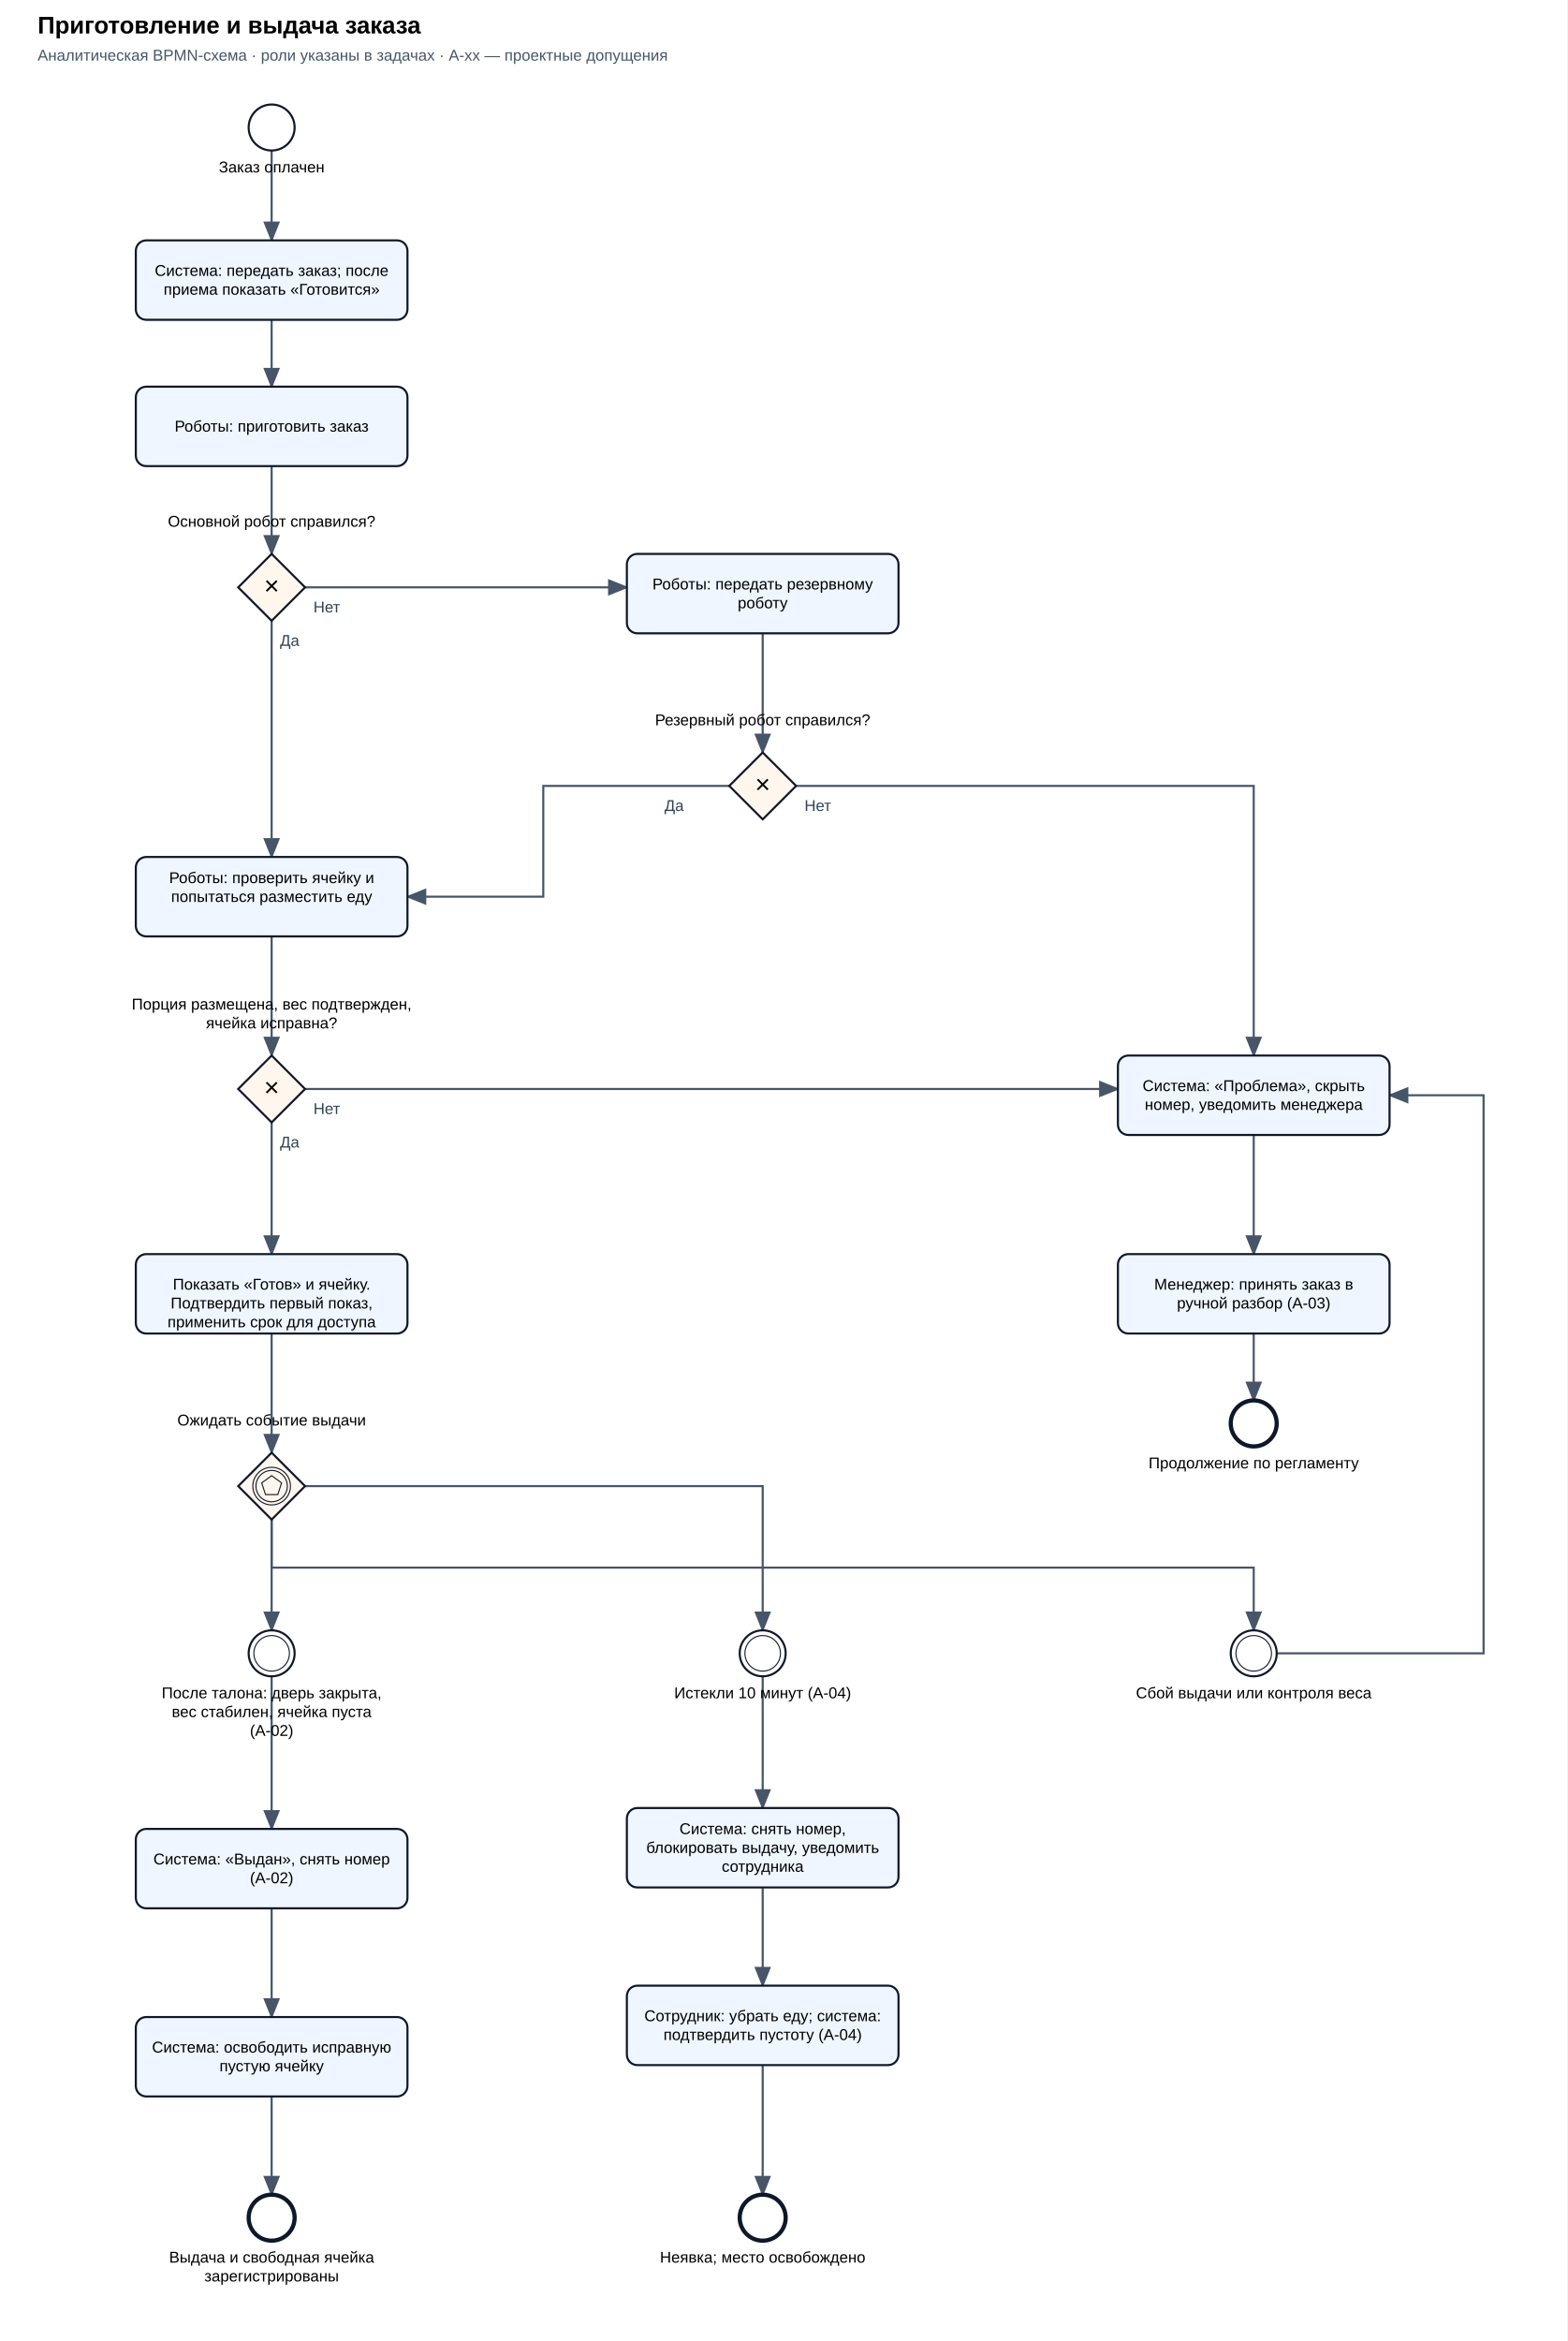
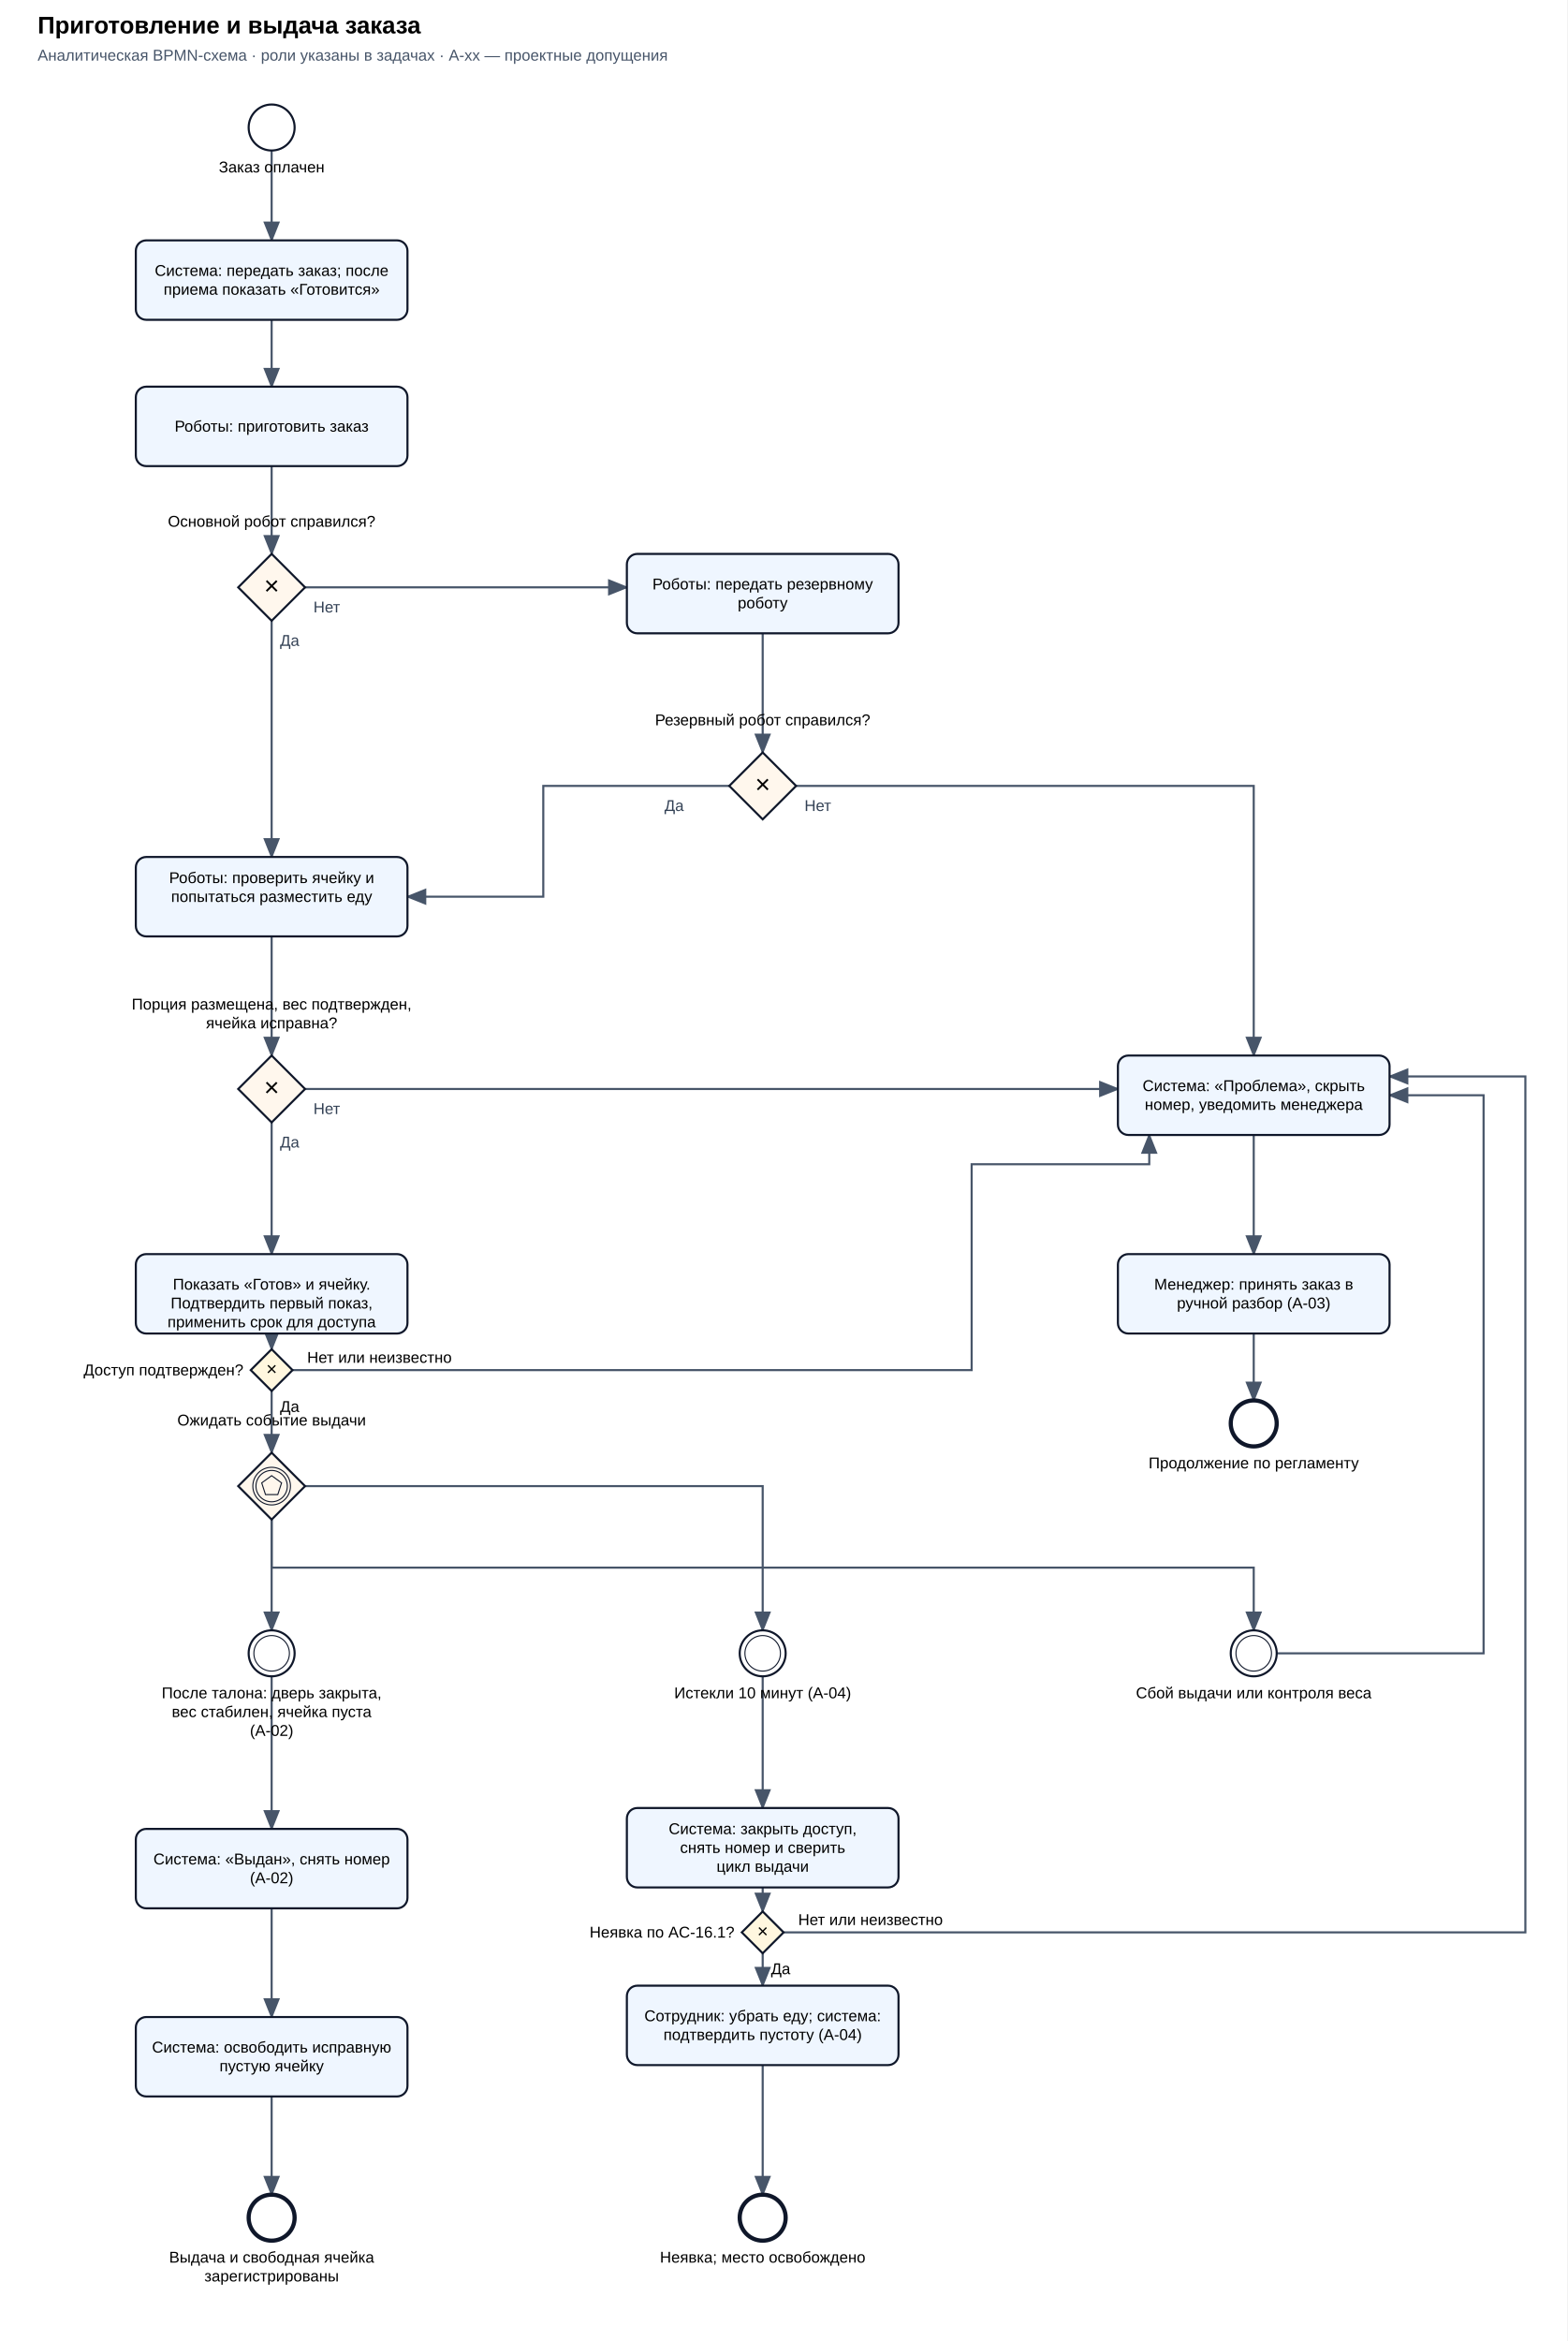
<svg xmlns="http://www.w3.org/2000/svg" width="1500" height="2240" viewBox="0 0 1500 2240">
  <defs>
    <marker id="arr" markerWidth="10" markerHeight="8" refX="9" refY="4" orient="auto">
      <path d="M0 0 L10 4 L0 8 Z" fill="#475569" />
    </marker>
  </defs>
  <rect width="100%" height="100%" fill="white" />
  <text x="36" y="32" font-family="Arial" font-size="23" font-weight="bold">Приготовление и выдача заказа</text>
  <text x="36" y="58" font-family="Arial" font-size="15" fill="#475569">Аналитическая BPMN-схема · роли указаны в задачах · A-xx — проектные допущения</text>
  <polyline points="260.0,144 260.0,230" fill="none" stroke="#475569" stroke-width="2" marker-end="url(#arr)" />
  <polyline points="260.0,306 260.0,370" fill="none" stroke="#475569" stroke-width="2" marker-end="url(#arr)" />
  <polyline points="260.0,446 260.0,530" fill="none" stroke="#475569" stroke-width="2" marker-end="url(#arr)" />
  <polyline points="260.0,594 260.0,820" fill="none" stroke="#475569" stroke-width="2" marker-end="url(#arr)" />
  <text x="268.0" y="618" font-family="Arial" font-size="15" fill="#334155">Да</text>
  <polyline points="292,562 600,562" fill="none" stroke="#475569" stroke-width="2" marker-end="url(#arr)" />
  <text x="300" y="586" font-family="Arial" font-size="15" fill="#334155">Нет</text>
  <polyline points="730.0,606 730.0,720" fill="none" stroke="#475569" stroke-width="2" marker-end="url(#arr)" />
  <polyline points="698,752 520,752 520,858 390,858" fill="none" stroke="#475569" stroke-width="2" marker-end="url(#arr)" />
  <text x="636" y="776" font-family="Arial" font-size="15" fill="#334155">Да</text>
  <polyline points="762,752 1200,752 1200,1010" fill="none" stroke="#475569" stroke-width="2" marker-end="url(#arr)" />
  <text x="770" y="776" font-family="Arial" font-size="15" fill="#334155">Нет</text>
  <polyline points="260.0,896 260.0,1010" fill="none" stroke="#475569" stroke-width="2" marker-end="url(#arr)" />
  <polyline points="260.0,1074 260.0,1200" fill="none" stroke="#475569" stroke-width="2" marker-end="url(#arr)" />
  <text x="268.0" y="1098" font-family="Arial" font-size="15" fill="#334155">Да</text>
  <polyline points="292,1042 1070,1042" fill="none" stroke="#475569" stroke-width="2" marker-end="url(#arr)" />
  <text x="300" y="1066" font-family="Arial" font-size="15" fill="#334155">Нет</text>
-   <polyline points="260.0,1276 260.0,1390" fill="none" stroke="#475569" stroke-width="2" marker-end="url(#arr)" />
+   <polyline points="260,1276 260,1291" fill="none" stroke="#475569" stroke-width="2" marker-end="url(#arr)" />
+   <polyline points="260,1331 260,1390" fill="none" stroke="#475569" stroke-width="2" marker-end="url(#arr)" />
+   <polyline points="280,1311 930,1311 930,1114 1100,1114 1100,1086" fill="none" stroke="#475569" stroke-width="2" marker-end="url(#arr)" />
+   <polygon points="260,1291 280,1311 260,1331 240,1311" fill="#fff7df" stroke="#0f172a" stroke-width="2" />
+   <text x="260" y="1316" text-anchor="middle" font-family="Arial" font-size="18">×</text>
+   <text x="233" y="1316" text-anchor="end" font-family="Arial" font-size="15">Доступ подтвержден?</text>
+   <text x="268" y="1351" font-family="Arial" font-size="15">Да</text>
+   <text x="294" y="1304" font-family="Arial" font-size="15">Нет или неизвестно</text>
  <polyline points="260.0,1454 260.0,1560" fill="none" stroke="#475569" stroke-width="2" marker-end="url(#arr)" />
  <polyline points="292,1422 730,1422 730,1560" fill="none" stroke="#475569" stroke-width="2" marker-end="url(#arr)" />
  <polyline points="260,1454 260,1500 1200,1500 1200,1560" fill="none" stroke="#475569" stroke-width="2" marker-end="url(#arr)" />
  <polyline points="260.0,1604 260.0,1750" fill="none" stroke="#475569" stroke-width="2" marker-end="url(#arr)" />
  <polyline points="260.0,1826 260.0,1930" fill="none" stroke="#475569" stroke-width="2" marker-end="url(#arr)" />
  <polyline points="260.0,2006 260.0,2100" fill="none" stroke="#475569" stroke-width="2" marker-end="url(#arr)" />
  <polyline points="730.0,1604 730.0,1730" fill="none" stroke="#475569" stroke-width="2" marker-end="url(#arr)" />
-   <polyline points="730.0,1806 730.0,1900" fill="none" stroke="#475569" stroke-width="2" marker-end="url(#arr)" />
+   <polyline points="730,1806 730,1829" fill="none" stroke="#475569" stroke-width="2" marker-end="url(#arr)" />
+   <polyline points="730,1869 730,1900" fill="none" stroke="#475569" stroke-width="2" marker-end="url(#arr)" />
+   <polyline points="750,1849 1460,1849 1460,1030 1330,1030" fill="none" stroke="#475569" stroke-width="2" marker-end="url(#arr)" />
+   <polygon points="730,1829 750,1849 730,1869 710,1849" fill="#fff7df" stroke="#0f172a" stroke-width="2" />
+   <text x="730" y="1854" text-anchor="middle" font-family="Arial" font-size="18">×</text>
+   <text x="703" y="1854" text-anchor="end" font-family="Arial" font-size="15">Неявка по AC-16.1?</text>
+   <text x="738" y="1889" font-family="Arial" font-size="15">Да</text>
+   <text x="764" y="1842" font-family="Arial" font-size="15">Нет или неизвестно</text>
  <polyline points="730.0,1976 730.0,2100" fill="none" stroke="#475569" stroke-width="2" marker-end="url(#arr)" />
  <polyline points="1222,1582 1420,1582 1420,1048 1330,1048" fill="none" stroke="#475569" stroke-width="2" marker-end="url(#arr)" />
  <polyline points="1200.0,1086 1200.0,1200" fill="none" stroke="#475569" stroke-width="2" marker-end="url(#arr)" />
  <polyline points="1200.0,1276 1200.0,1340" fill="none" stroke="#475569" stroke-width="2" marker-end="url(#arr)" />
  <circle cx="260.0" cy="122.0" r="22" stroke="#0f172a" stroke-width="2" fill="white" />
  <text x="260.0" y="165" text-anchor="middle" font-family="Arial" font-size="15">Заказ оплачен</text>
  <rect x="130" y="230" width="260" height="76" rx="10" fill="#eff6ff" stroke="#0f172a" stroke-width="2" />
  <text x="260.0" y="264.0" text-anchor="middle" font-family="Arial" font-size="15">Система: передать заказ; после</text>
  <text x="260.0" y="282.0" text-anchor="middle" font-family="Arial" font-size="15">приема показать «Готовится»</text>
  <rect x="130" y="370" width="260" height="76" rx="10" fill="#eff6ff" stroke="#0f172a" stroke-width="2" />
  <text x="260.0" y="413.0" text-anchor="middle" font-family="Arial" font-size="15">Роботы: приготовить заказ</text>
  <polygon points="260.0,530 292,562.0 260.0,594 228,562.0" fill="#fff7ed" stroke="#0f172a" stroke-width="2" />
  <text x="260.0" y="569.0" text-anchor="middle" font-family="Arial" font-size="25">×</text>
  <text x="260.0" y="504" text-anchor="middle" font-family="Arial" font-size="15">Основной робот справился?</text>
  <rect x="600" y="530" width="260" height="76" rx="10" fill="#eff6ff" stroke="#0f172a" stroke-width="2" />
  <text x="730.0" y="564.0" text-anchor="middle" font-family="Arial" font-size="15">Роботы: передать резервному</text>
  <text x="730.0" y="582.0" text-anchor="middle" font-family="Arial" font-size="15">роботу</text>
  <polygon points="730.0,720 762,752.0 730.0,784 698,752.0" fill="#fff7ed" stroke="#0f172a" stroke-width="2" />
  <text x="730.0" y="759.0" text-anchor="middle" font-family="Arial" font-size="25">×</text>
  <text x="730.0" y="694" text-anchor="middle" font-family="Arial" font-size="15">Резервный робот справился?</text>
  <rect x="130" y="820" width="260" height="76" rx="10" fill="#eff6ff" stroke="#0f172a" stroke-width="2" />
  <text x="260.0" y="845" text-anchor="middle" font-family="Arial" font-size="15">Роботы: проверить ячейку и</text>
  <text x="260.0" y="863" text-anchor="middle" font-family="Arial" font-size="15">попытаться разместить еду</text>
  <polygon points="260.0,1010 292,1042.0 260.0,1074 228,1042.0" fill="#fff7ed" stroke="#0f172a" stroke-width="2" />
  <text x="260.0" y="1049.0" text-anchor="middle" font-family="Arial" font-size="25">×</text>
  <text x="260.0" y="966" text-anchor="middle" font-family="Arial" font-size="15">Порция размещена, вес подтвержден,</text>
  <text x="260.0" y="984" text-anchor="middle" font-family="Arial" font-size="15">ячейка исправна?</text>
  <rect x="130" y="1200" width="260" height="76" rx="10" fill="#eff6ff" stroke="#0f172a" stroke-width="2" />
  <text x="260.0" y="1234.0" text-anchor="middle" font-family="Arial" font-size="15">Показать «Готов» и ячейку.</text>
  <text x="260.0" y="1252.0" text-anchor="middle" font-family="Arial" font-size="15">Подтвердить первый показ,</text>
  <text x="260" y="1270" text-anchor="middle" font-family="Arial" font-size="15">применить срок для доступа</text>
  <polygon points="260.0,1390 292,1422.0 260.0,1454 228,1422.0" fill="#fff7ed" stroke="#0f172a" stroke-width="2" />
  <circle cx="260.0" cy="1422.0" r="18" fill="none" stroke="#0f172a" />
  <circle cx="260.0" cy="1422.0" r="15" fill="none" stroke="#0f172a" />
  <polygon points="260.0,1412.0 269.511,1418.91 265.878,1430.09 254.122,1430.09 250.489,1418.91" fill="none" stroke="#0f172a" />
  <text x="260.0" y="1364" text-anchor="middle" font-family="Arial" font-size="15">Ожидать событие выдачи</text>
  <circle cx="260.0" cy="1582.0" r="22" stroke="#0f172a" stroke-width="2" fill="white" />
  <circle cx="260.0" cy="1582.0" r="17" fill="none" stroke="#0f172a" />
  <text x="260.0" y="1625" text-anchor="middle" font-family="Arial" font-size="15">После талона: дверь закрыта,</text>
  <text x="260.0" y="1643" text-anchor="middle" font-family="Arial" font-size="15">вес стабилен, ячейка пуста</text>
  <text x="260.0" y="1661" text-anchor="middle" font-family="Arial" font-size="15">(A-02)</text>
  <circle cx="730.0" cy="1582.0" r="22" stroke="#0f172a" stroke-width="2" fill="white" />
  <circle cx="730.0" cy="1582.0" r="17" fill="none" stroke="#0f172a" />
  <text x="730.0" y="1625" text-anchor="middle" font-family="Arial" font-size="15">Истекли 10 минут (A-04)</text>
  <circle cx="1200.0" cy="1582.0" r="22" stroke="#0f172a" stroke-width="2" fill="white" />
  <circle cx="1200.0" cy="1582.0" r="17" fill="none" stroke="#0f172a" />
  <text x="1200.0" y="1625" text-anchor="middle" font-family="Arial" font-size="15">Сбой выдачи или контроля веса</text>
  <rect x="130" y="1750" width="260" height="76" rx="10" fill="#eff6ff" stroke="#0f172a" stroke-width="2" />
  <text x="260.0" y="1784.0" text-anchor="middle" font-family="Arial" font-size="15">Система: «Выдан», снять номер</text>
  <text x="260.0" y="1802.0" text-anchor="middle" font-family="Arial" font-size="15">(A-02)</text>
  <rect x="600" y="1730" width="260" height="76" rx="10" fill="#eff6ff" stroke="#0f172a" stroke-width="2" />
-   <text x="730.0" y="1755.0" text-anchor="middle" font-family="Arial" font-size="15">Система: снять номер,</text>
-   <text x="730.0" y="1773.0" text-anchor="middle" font-family="Arial" font-size="15">блокировать выдачу, уведомить</text>
-   <text x="730.0" y="1791.0" text-anchor="middle" font-family="Arial" font-size="15">сотрудника</text>
+   <text x="730.0" y="1755.0" text-anchor="middle" font-family="Arial" font-size="15">Система: закрыть доступ,</text>
+   <text x="730.0" y="1773.0" text-anchor="middle" font-family="Arial" font-size="15">снять номер и сверить</text>
+   <text x="730.0" y="1791.0" text-anchor="middle" font-family="Arial" font-size="15">цикл выдачи</text>
  <rect x="600" y="1900" width="260" height="76" rx="10" fill="#eff6ff" stroke="#0f172a" stroke-width="2" />
  <text x="730.0" y="1934.0" text-anchor="middle" font-family="Arial" font-size="15">Сотрудник: убрать еду; система:</text>
  <text x="730.0" y="1952.0" text-anchor="middle" font-family="Arial" font-size="15">подтвердить пустоту (A-04)</text>
  <rect x="130" y="1930" width="260" height="76" rx="10" fill="#eff6ff" stroke="#0f172a" stroke-width="2" />
  <text x="260.0" y="1964.0" text-anchor="middle" font-family="Arial" font-size="15">Система: освободить исправную</text>
  <text x="260.0" y="1982.0" text-anchor="middle" font-family="Arial" font-size="15">пустую ячейку</text>
  <circle cx="260.0" cy="2122.0" r="22" stroke="#0f172a" stroke-width="4" fill="white" />
  <text x="260.0" y="2165" text-anchor="middle" font-family="Arial" font-size="15">Выдача и свободная ячейка</text>
  <text x="260.0" y="2183" text-anchor="middle" font-family="Arial" font-size="15">зарегистрированы</text>
  <circle cx="730.0" cy="2122.0" r="22" stroke="#0f172a" stroke-width="4" fill="white" />
  <text x="730.0" y="2165" text-anchor="middle" font-family="Arial" font-size="15">Неявка; место освобождено</text>
  <rect x="1070" y="1010" width="260" height="76" rx="10" fill="#eff6ff" stroke="#0f172a" stroke-width="2" />
  <text x="1200.0" y="1044.0" text-anchor="middle" font-family="Arial" font-size="15">Система: «Проблема», скрыть</text>
  <text x="1200.0" y="1062.0" text-anchor="middle" font-family="Arial" font-size="15">номер, уведомить менеджера</text>
  <rect x="1070" y="1200" width="260" height="76" rx="10" fill="#eff6ff" stroke="#0f172a" stroke-width="2" />
  <text x="1200.0" y="1234.0" text-anchor="middle" font-family="Arial" font-size="15">Менеджер: принять заказ в</text>
  <text x="1200.0" y="1252.0" text-anchor="middle" font-family="Arial" font-size="15">ручной разбор (A-03)</text>
  <circle cx="1200.0" cy="1362.0" r="22" stroke="#0f172a" stroke-width="4" fill="white" />
  <text x="1200.0" y="1405" text-anchor="middle" font-family="Arial" font-size="15">Продолжение по регламенту</text>
</svg>
